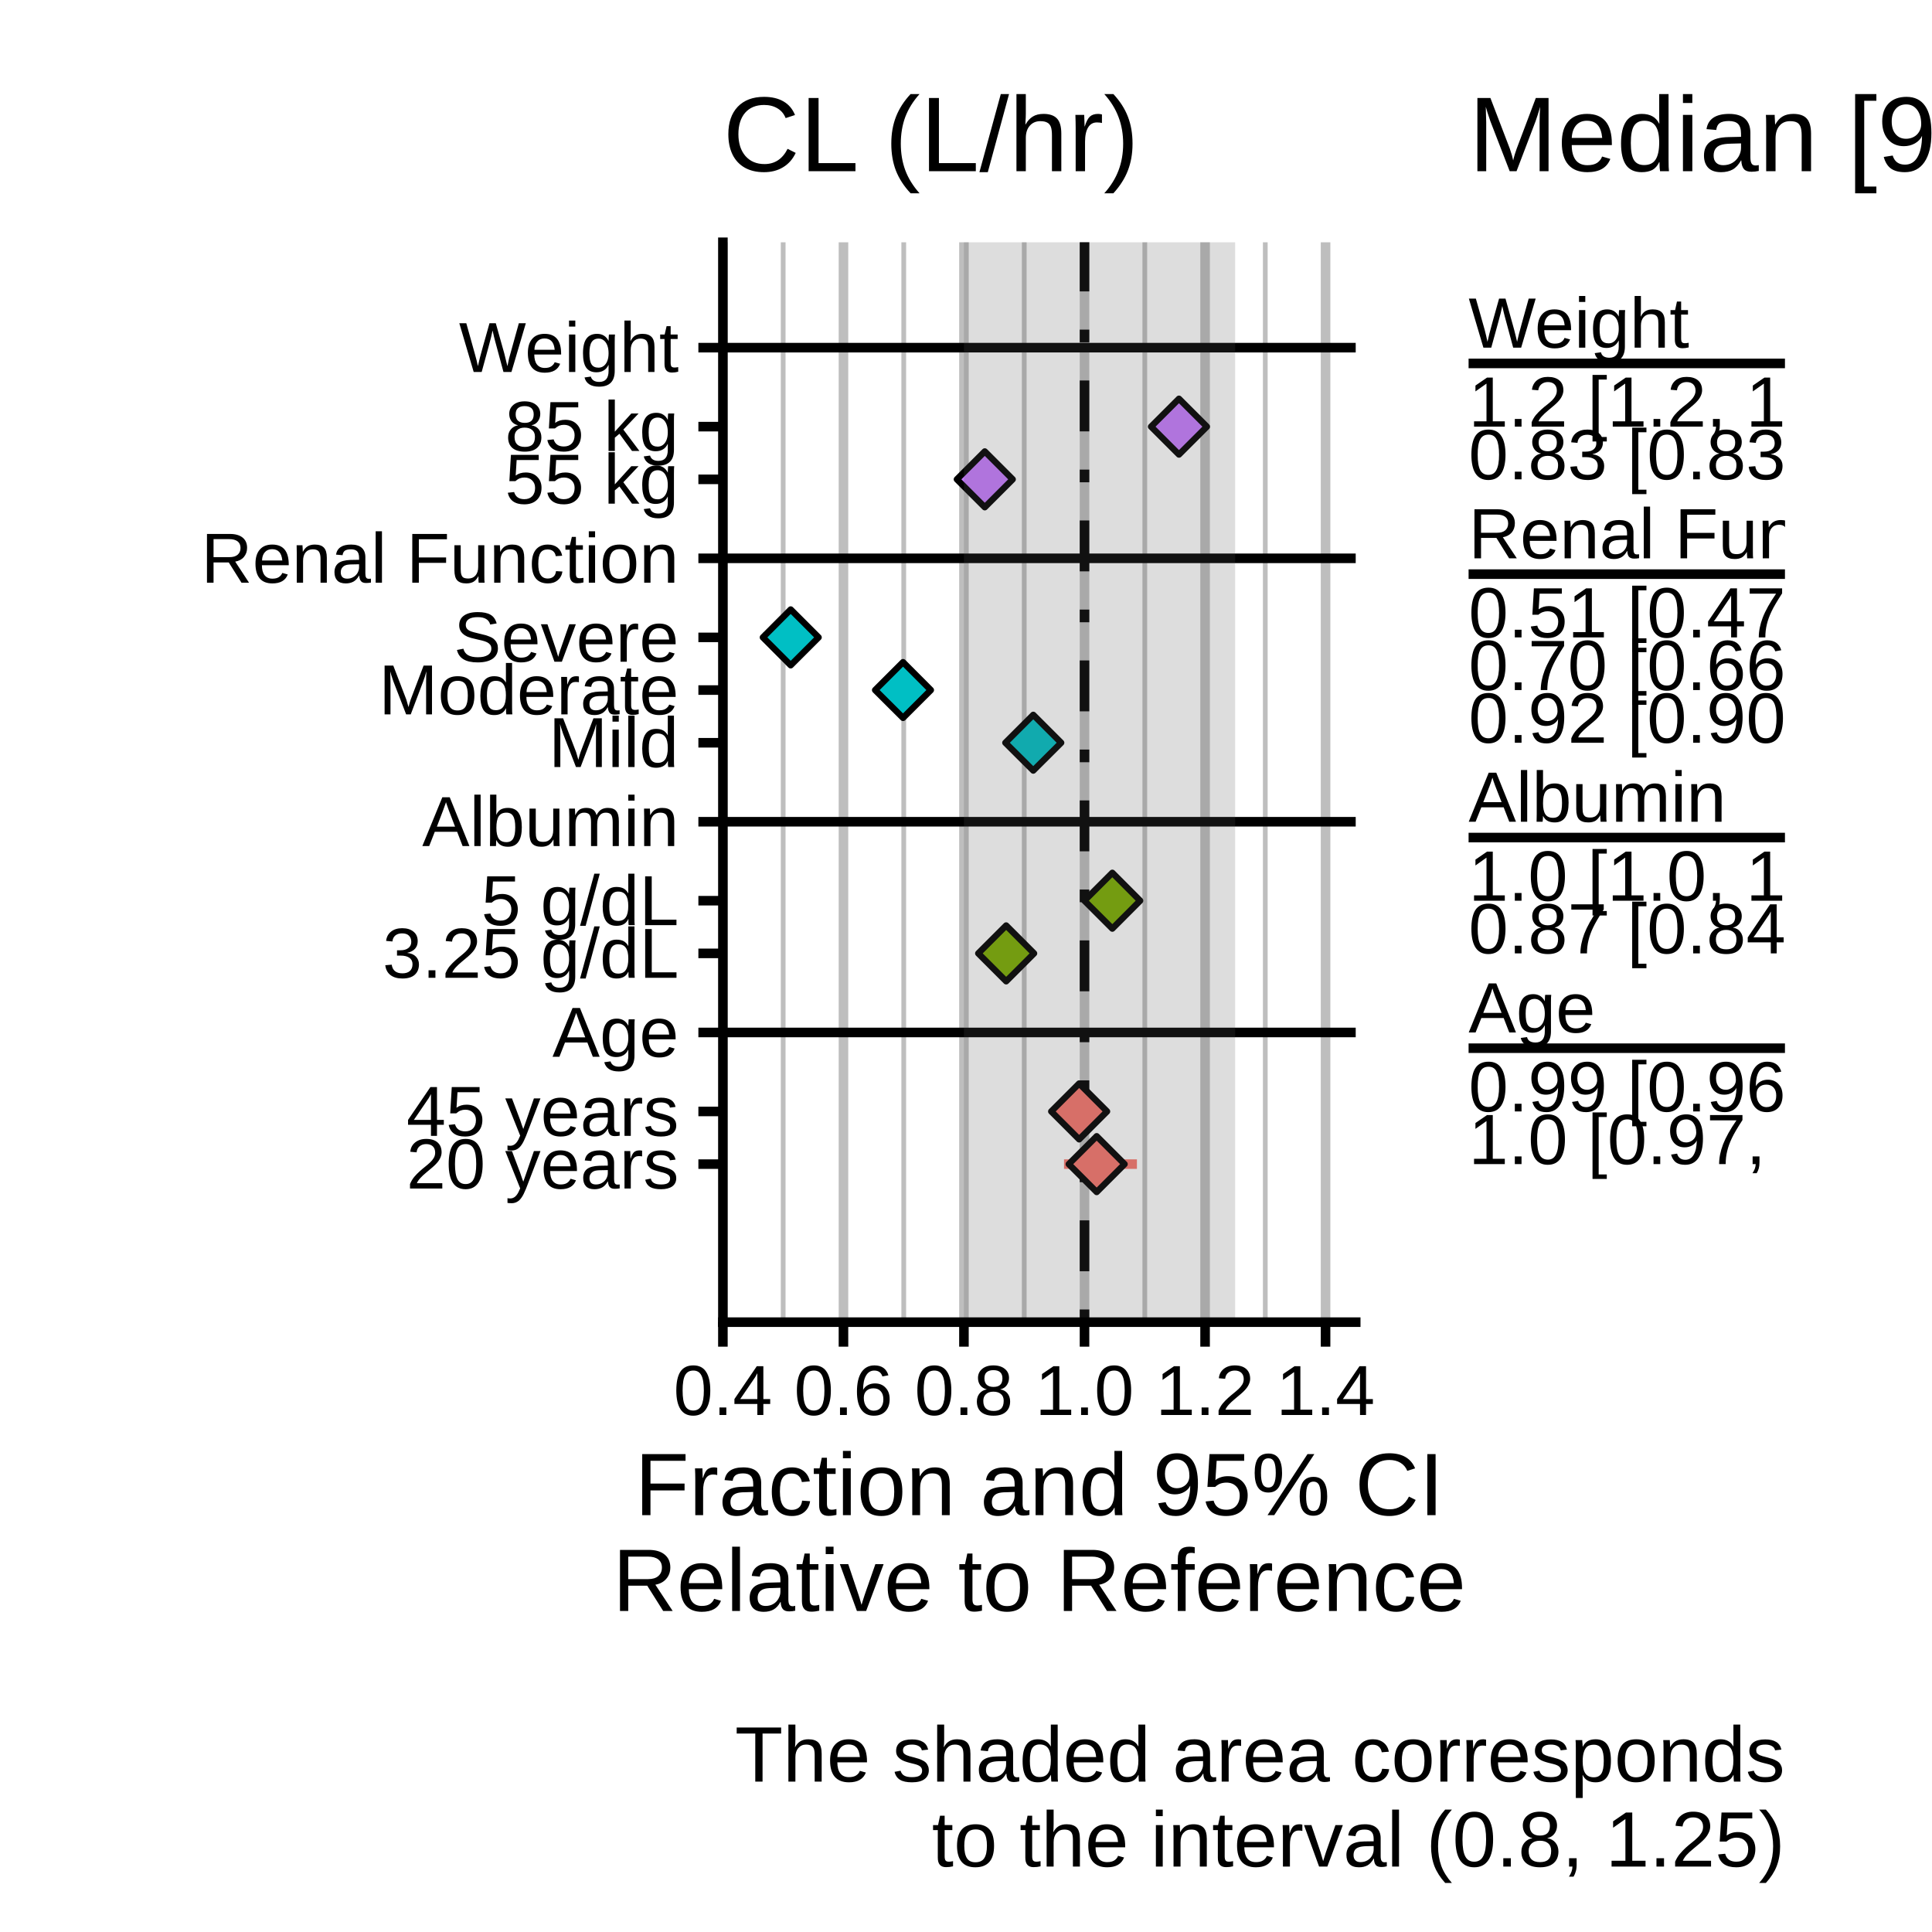
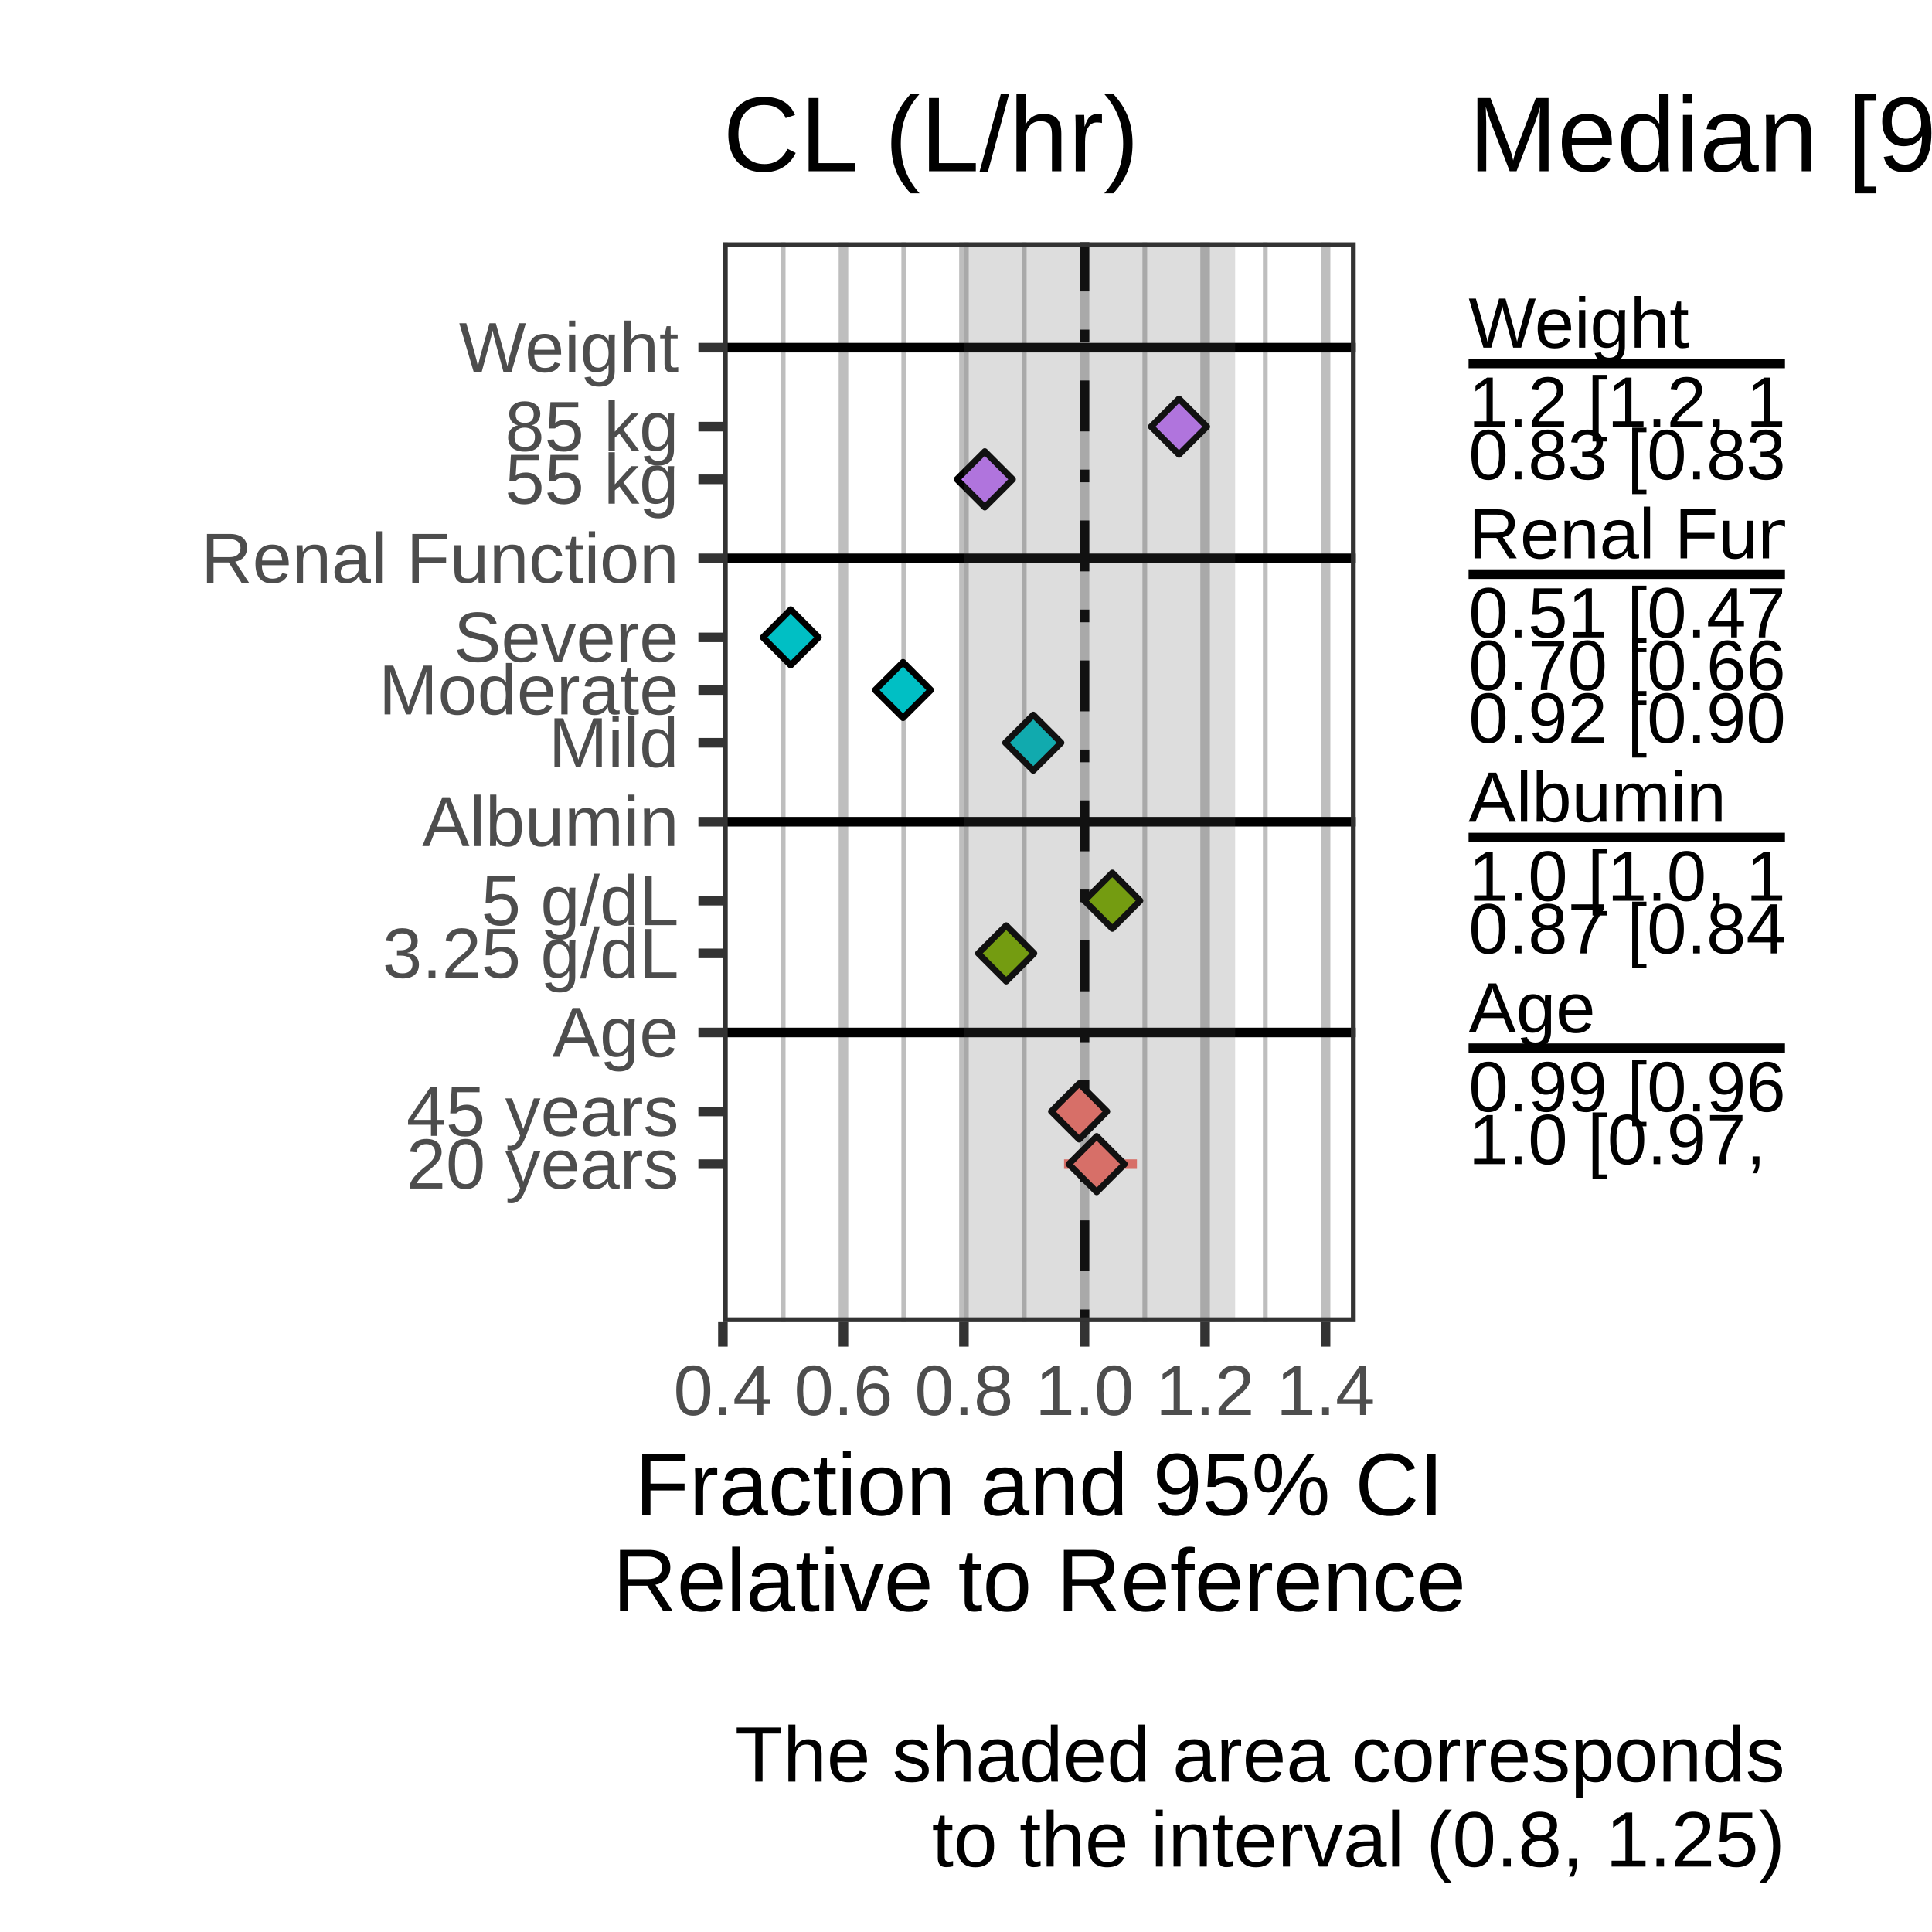
<svg xmlns="http://www.w3.org/2000/svg" width="216.00pt" height="216.00pt" viewBox="0 0 216.00 216.00">
  <g class="svglite">
    <defs>
      <style type="text/css">
    .svglite line, .svglite polyline, .svglite polygon, .svglite path, .svglite rect, .svglite circle {
      fill: none;
      stroke: #000000;
      stroke-linecap: round;
      stroke-linejoin: round;
      stroke-miterlimit: 10.00;
    }
    .svglite text {
      white-space: pre;
    }
    .svglite g.glyphgroup path {
      fill: inherit;
      stroke: none;
    }
  </style>
    </defs>
    <rect width="100%" height="100%" style="stroke: none; fill: #FFFFFF;" />
    <defs>
      <clipPath id="cpMC4wMHwyMTYuMDB8MC4wMHwyMTYuMDA=">
        <rect x="0.00" y="0.00" width="216.00" height="216.00" />
      </clipPath>
    </defs>
    <g clip-path="url(#cpMC4wMHwyMTYuMDB8MC4wMHwyMTYuMDA=)">
      <rect x="0.00" y="0.00" width="216.00" height="216.00" style="stroke-width: 1.07; stroke: #FFFFFF; fill: #FFFFFF;" />
    </g>
    <defs>
      <clipPath id="cpODAuODJ8MTk5LjU2fDI3LjA5fDE0Ny44Mg==">
        <rect x="80.82" y="27.09" width="118.74" height="120.73" />
      </clipPath>
    </defs>
    <g clip-path="url(#cpODAuODJ8MTk5LjU2fDI3LjA5fDE0Ny44Mg==)">
</g>
    <g clip-path="url(#cpMC4wMHwyMTYuMDB8MC4wMHwyMTYuMDA=)">
</g>
    <g clip-path="url(#cpODAuODJ8MTk5LjU2fDI3LjA5fDE0Ny44Mg==)">
</g>
    <g clip-path="url(#cpMC4wMHwyMTYuMDB8MC4wMHwyMTYuMDA=)">
</g>
    <g clip-path="url(#cpODAuODJ8MTk5LjU2fDI3LjA5fDE0Ny44Mg==)">
</g>
    <g clip-path="url(#cpMC4wMHwyMTYuMDB8MC4wMHwyMTYuMDA=)">
</g>
    <defs>
      <clipPath id="cpNS40OHwxNTIuNTd8NS40OHwxODcuNjU=">
        <rect x="5.48" y="5.48" width="147.09" height="182.17" />
      </clipPath>
    </defs>
    <g clip-path="url(#cpNS40OHwxNTIuNTd8NS40OHwxODcuNjU=)">
      <rect x="5.48" y="5.48" width="147.09" height="182.17" style="stroke-width: 1.07; stroke: #FFFFFF; fill: #FFFFFF;" />
    </g>
    <g clip-path="url(#cpMC4wMHwyMTYuMDB8MC4wMHwyMTYuMDA=)">
</g>
    <defs>
      <clipPath id="cpMTUyLjU3fDIxMC41Mnw1LjQ4fDE4Ny42NQ==">
        <rect x="152.57" y="5.48" width="57.95" height="182.17" />
      </clipPath>
    </defs>
    <g clip-path="url(#cpMTUyLjU3fDIxMC41Mnw1LjQ4fDE4Ny42NQ==)">
      <rect x="152.57" y="5.48" width="57.95" height="182.17" style="stroke-width: 1.07; stroke: #FFFFFF; fill: #FFFFFF;" />
    </g>
    <g clip-path="url(#cpMC4wMHwyMTYuMDB8MC4wMHwyMTYuMDA=)">
</g>
    <defs>
      <clipPath id="cpODAuODJ8MTUxLjU3fDI3LjA5fDE0Ny44Mg==">
        <rect x="80.82" y="27.09" width="70.75" height="120.73" />
      </clipPath>
    </defs>
    <g clip-path="url(#cpODAuODJ8MTUxLjU3fDI3LjA5fDE0Ny44Mg==)">
      <rect x="80.82" y="27.09" width="70.75" height="120.73" style="stroke-width: 1.07; stroke: none; fill: #FFFFFF;" />
      <polyline points="87.56,147.82 87.56,27.09 " style="stroke-width: 0.53; stroke: #BEBEBE; stroke-linecap: butt;" />
      <polyline points="101.04,147.82 101.04,27.09 " style="stroke-width: 0.53; stroke: #BEBEBE; stroke-linecap: butt;" />
      <polyline points="114.51,147.82 114.51,27.09 " style="stroke-width: 0.53; stroke: #BEBEBE; stroke-linecap: butt;" />
      <polyline points="127.99,147.82 127.99,27.09 " style="stroke-width: 0.53; stroke: #BEBEBE; stroke-linecap: butt;" />
      <polyline points="141.46,147.82 141.46,27.09 " style="stroke-width: 0.53; stroke: #BEBEBE; stroke-linecap: butt;" />
      <polyline points="80.82,147.82 80.82,27.09 " style="stroke-width: 1.07; stroke: #BEBEBE; stroke-linecap: butt;" />
      <polyline points="94.30,147.82 94.30,27.09 " style="stroke-width: 1.07; stroke: #BEBEBE; stroke-linecap: butt;" />
      <polyline points="107.77,147.82 107.77,27.09 " style="stroke-width: 1.07; stroke: #BEBEBE; stroke-linecap: butt;" />
      <polyline points="121.25,147.82 121.25,27.09 " style="stroke-width: 1.07; stroke: #BEBEBE; stroke-linecap: butt;" />
      <polyline points="134.73,147.82 134.73,27.09 " style="stroke-width: 1.07; stroke: #BEBEBE; stroke-linecap: butt;" />
      <polyline points="148.20,147.82 148.20,27.09 " style="stroke-width: 1.07; stroke: #BEBEBE; stroke-linecap: butt;" />
      <line x1="121.25" y1="147.82" x2="121.25" y2="27.09" style="stroke-width: 1.07; stroke-dasharray: 1.42,4.27,5.69,4.27; stroke-linecap: butt;" />
      <polyline points="127.11,130.15 127.11,130.15 " style="stroke-width: 1.07; stroke: #F8766D; stroke-linecap: butt;" />
      <polyline points="127.11,130.15 118.96,130.15 " style="stroke-width: 1.07; stroke: #F8766D; stroke-linecap: butt;" />
      <polyline points="118.96,130.15 118.96,130.15 " style="stroke-width: 1.07; stroke: #F8766D; stroke-linecap: butt;" />
      <polyline points="122.30,124.26 122.30,124.26 " style="stroke-width: 1.07; stroke: #F8766D; stroke-linecap: butt;" />
      <polyline points="122.30,124.26 118.77,124.26 " style="stroke-width: 1.07; stroke: #F8766D; stroke-linecap: butt;" />
      <polyline points="118.77,124.26 118.77,124.26 " style="stroke-width: 1.07; stroke: #F8766D; stroke-linecap: butt;" />
      <polyline points="114.37,106.59 114.37,106.59 " style="stroke-width: 1.07; stroke: #7CAE00; stroke-linecap: butt;" />
      <polyline points="114.37,106.59 110.38,106.59 " style="stroke-width: 1.07; stroke: #7CAE00; stroke-linecap: butt;" />
      <polyline points="110.38,106.59 110.38,106.59 " style="stroke-width: 1.07; stroke: #7CAE00; stroke-linecap: butt;" />
      <polyline points="125.20,100.70 125.20,100.70 " style="stroke-width: 1.07; stroke: #7CAE00; stroke-linecap: butt;" />
      <polyline points="125.20,100.70 123.64,100.70 " style="stroke-width: 1.07; stroke: #7CAE00; stroke-linecap: butt;" />
      <polyline points="123.64,100.70 123.64,100.70 " style="stroke-width: 1.07; stroke: #7CAE00; stroke-linecap: butt;" />
      <polyline points="116.21,83.04 116.21,83.04 " style="stroke-width: 1.07; stroke: #00BFC4; stroke-linecap: butt;" />
      <polyline points="116.21,83.04 114.75,83.04 " style="stroke-width: 1.07; stroke: #00BFC4; stroke-linecap: butt;" />
      <polyline points="114.75,83.04 114.75,83.04 " style="stroke-width: 1.07; stroke: #00BFC4; stroke-linecap: butt;" />
      <polyline points="103.11,77.15 103.11,77.15 " style="stroke-width: 1.07; stroke: #00BFC4; stroke-linecap: butt;" />
      <polyline points="103.11,77.15 98.63,77.15 " style="stroke-width: 1.07; stroke: #00BFC4; stroke-linecap: butt;" />
      <polyline points="98.63,77.15 98.63,77.15 " style="stroke-width: 1.07; stroke: #00BFC4; stroke-linecap: butt;" />
      <polyline points="91.41,71.26 91.41,71.26 " style="stroke-width: 1.07; stroke: #00BFC4; stroke-linecap: butt;" />
      <polyline points="91.41,71.26 85.29,71.26 " style="stroke-width: 1.07; stroke: #00BFC4; stroke-linecap: butt;" />
      <polyline points="85.29,71.26 85.29,71.26 " style="stroke-width: 1.07; stroke: #00BFC4; stroke-linecap: butt;" />
      <polyline points="110.10,53.59 110.10,53.59 " style="stroke-width: 1.07; stroke: #C77CFF; stroke-linecap: butt;" />
      <polyline points="110.10,53.59 110.10,53.59 " style="stroke-width: 1.07; stroke: #C77CFF; stroke-linecap: butt;" />
      <polyline points="110.10,53.59 110.10,53.59 " style="stroke-width: 1.07; stroke: #C77CFF; stroke-linecap: butt;" />
      <polyline points="131.81,47.70 131.81,47.70 " style="stroke-width: 1.07; stroke: #C77CFF; stroke-linecap: butt;" />
      <polyline points="131.81,47.70 131.81,47.70 " style="stroke-width: 1.07; stroke: #C77CFF; stroke-linecap: butt;" />
      <polyline points="131.81,47.70 131.81,47.70 " style="stroke-width: 1.07; stroke: #C77CFF; stroke-linecap: butt;" />
      <polygon points="122.61,133.27 125.73,130.15 122.61,127.03 119.49,130.15 " style="stroke-width: 0.71; fill: #F8766D;" />
      <polygon points="120.65,127.38 123.77,124.26 120.65,121.14 117.53,124.26 " style="stroke-width: 0.71; fill: #F8766D;" />
      <polygon points="112.49,109.71 115.61,106.59 112.49,103.47 109.37,106.59 " style="stroke-width: 0.71; fill: #7CAE00;" />
      <polygon points="124.36,103.82 127.47,100.70 124.36,97.58 121.24,100.70 " style="stroke-width: 0.71; fill: #7CAE00;" />
      <polygon points="115.52,86.15 118.64,83.04 115.52,79.92 112.40,83.04 " style="stroke-width: 0.71; fill: #00BFC4;" />
      <polygon points="100.96,80.26 104.07,77.15 100.96,74.03 97.84,77.15 " style="stroke-width: 0.71; fill: #00BFC4;" />
      <polygon points="88.40,74.38 91.52,71.26 88.40,68.14 85.29,71.26 " style="stroke-width: 0.71; fill: #00BFC4;" />
      <polygon points="110.10,56.71 113.22,53.59 110.10,50.47 106.98,53.59 " style="stroke-width: 0.71; fill: #C77CFF;" />
      <polygon points="131.81,50.82 134.93,47.70 131.81,44.58 128.69,47.70 " style="stroke-width: 0.71; fill: #C77CFF;" />
      <line x1="80.82" y1="38.87" x2="151.57" y2="38.87" style="stroke-width: 1.07; stroke-linecap: butt;" />
      <line x1="80.82" y1="62.42" x2="151.57" y2="62.42" style="stroke-width: 1.07; stroke-linecap: butt;" />
      <line x1="80.82" y1="91.87" x2="151.57" y2="91.87" style="stroke-width: 1.07; stroke-linecap: butt;" />
      <line x1="80.82" y1="115.43" x2="151.57" y2="115.43" style="stroke-width: 1.07; stroke-linecap: butt;" />
      <rect x="107.77" y="27.09" width="30.32" height="220.85" style="stroke-width: 1.07; stroke: none; stroke-linecap: butt; stroke-linejoin: miter; fill: #595959; fill-opacity: 0.20;" />
-     </g>
-     <g clip-path="url(#cpMC4wMHwyMTYuMDB8MC4wMHwyMTYuMDA=)">
-       <polyline points="80.82,147.82 80.82,27.09 " style="stroke-width: 1.07; stroke-linecap: square;" />
-       <text x="75.89" y="41.59" text-anchor="end" style="font-size: 7.94px; font-family: &quot;Liberation Sans&quot;;" textLength="24.52px" lengthAdjust="spacingAndGlyphs">Weight</text>
-       <text x="75.89" y="50.42" text-anchor="end" style="font-size: 7.94px; font-family: &quot;Liberation Sans&quot;;" textLength="19.39px" lengthAdjust="spacingAndGlyphs">85 kg</text>
-       <text x="75.89" y="56.31" text-anchor="end" style="font-size: 7.94px; font-family: &quot;Liberation Sans&quot;;" textLength="19.39px" lengthAdjust="spacingAndGlyphs">55 kg</text>
-       <text x="75.89" y="65.15" text-anchor="end" style="font-size: 7.94px; font-family: &quot;Liberation Sans&quot;;" textLength="53.31px" lengthAdjust="spacingAndGlyphs">Renal Function</text>
-       <text x="75.89" y="73.98" text-anchor="end" style="font-size: 7.94px; font-family: &quot;Liberation Sans&quot;;" textLength="25.11px" lengthAdjust="spacingAndGlyphs">Severe</text>
-       <text x="75.89" y="79.87" text-anchor="end" style="font-size: 7.94px; font-family: &quot;Liberation Sans&quot;;" textLength="33.47px" lengthAdjust="spacingAndGlyphs">Moderate</text>
-       <text x="75.89" y="85.76" text-anchor="end" style="font-size: 7.94px; font-family: &quot;Liberation Sans&quot;;" textLength="14.53px" lengthAdjust="spacingAndGlyphs">Mild</text>
-       <text x="75.89" y="94.59" text-anchor="end" style="font-size: 7.94px; font-family: &quot;Liberation Sans&quot;;" textLength="28.62px" lengthAdjust="spacingAndGlyphs">Albumin</text>
-       <text x="75.89" y="103.43" text-anchor="end" style="font-size: 7.94px; font-family: &quot;Liberation Sans&quot;;" textLength="22.03px" lengthAdjust="spacingAndGlyphs">5 g/dL</text>
-       <text x="75.89" y="109.32" text-anchor="end" style="font-size: 7.94px; font-family: &quot;Liberation Sans&quot;;" textLength="33.05px" lengthAdjust="spacingAndGlyphs">3.25 g/dL</text>
-       <text x="75.89" y="118.15" text-anchor="end" style="font-size: 7.94px; font-family: &quot;Liberation Sans&quot;;" textLength="14.09px" lengthAdjust="spacingAndGlyphs">Age</text>
-       <text x="75.89" y="126.99" text-anchor="end" style="font-size: 7.94px; font-family: &quot;Liberation Sans&quot;;" textLength="30.41px" lengthAdjust="spacingAndGlyphs">45 years</text>
-       <text x="75.89" y="132.88" text-anchor="end" style="font-size: 7.94px; font-family: &quot;Liberation Sans&quot;;" textLength="30.41px" lengthAdjust="spacingAndGlyphs">20 years</text>
-       <polyline points="78.08,38.87 80.82,38.87 " style="stroke-width: 1.07; stroke-linecap: butt;" />
-       <polyline points="78.08,47.70 80.82,47.70 " style="stroke-width: 1.07; stroke-linecap: butt;" />
-       <polyline points="78.08,53.59 80.82,53.59 " style="stroke-width: 1.07; stroke-linecap: butt;" />
-       <polyline points="78.08,62.42 80.82,62.42 " style="stroke-width: 1.07; stroke-linecap: butt;" />
-       <polyline points="78.08,71.26 80.82,71.26 " style="stroke-width: 1.07; stroke-linecap: butt;" />
-       <polyline points="78.08,77.15 80.82,77.15 " style="stroke-width: 1.07; stroke-linecap: butt;" />
-       <polyline points="78.08,83.04 80.82,83.04 " style="stroke-width: 1.07; stroke-linecap: butt;" />
-       <polyline points="78.08,91.87 80.82,91.87 " style="stroke-width: 1.07; stroke-linecap: butt;" />
-       <polyline points="78.08,100.70 80.82,100.70 " style="stroke-width: 1.07; stroke-linecap: butt;" />
-       <polyline points="78.08,106.59 80.82,106.59 " style="stroke-width: 1.07; stroke-linecap: butt;" />
-       <polyline points="78.08,115.43 80.82,115.43 " style="stroke-width: 1.07; stroke-linecap: butt;" />
-       <polyline points="78.08,124.26 80.82,124.26 " style="stroke-width: 1.07; stroke-linecap: butt;" />
-       <polyline points="78.08,130.15 80.82,130.15 " style="stroke-width: 1.07; stroke-linecap: butt;" />
-       <polyline points="80.82,147.82 151.57,147.82 " style="stroke-width: 1.07; stroke-linecap: square;" />
-       <polyline points="80.82,150.56 80.82,147.82 " style="stroke-width: 1.07; stroke-linecap: butt;" />
-       <polyline points="94.30,150.56 94.30,147.82 " style="stroke-width: 1.07; stroke-linecap: butt;" />
-       <polyline points="107.77,150.56 107.77,147.82 " style="stroke-width: 1.07; stroke-linecap: butt;" />
-       <polyline points="121.25,150.56 121.25,147.82 " style="stroke-width: 1.07; stroke-linecap: butt;" />
-       <polyline points="134.73,150.56 134.73,147.82 " style="stroke-width: 1.07; stroke-linecap: butt;" />
-       <polyline points="148.20,150.56 148.20,147.82 " style="stroke-width: 1.07; stroke-linecap: butt;" />
-       <text x="80.82" y="158.20" text-anchor="middle" style="font-size: 7.94px; font-family: &quot;Liberation Sans&quot;;" textLength="11.02px" lengthAdjust="spacingAndGlyphs">0.4</text>
-       <text x="94.30" y="158.20" text-anchor="middle" style="font-size: 7.94px; font-family: &quot;Liberation Sans&quot;;" textLength="11.02px" lengthAdjust="spacingAndGlyphs">0.6</text>
-       <text x="107.77" y="158.20" text-anchor="middle" style="font-size: 7.94px; font-family: &quot;Liberation Sans&quot;;" textLength="11.02px" lengthAdjust="spacingAndGlyphs">0.8</text>
-       <text x="121.25" y="158.20" text-anchor="middle" style="font-size: 7.94px; font-family: &quot;Liberation Sans&quot;;" textLength="11.02px" lengthAdjust="spacingAndGlyphs">1.0</text>
-       <text x="134.73" y="158.20" text-anchor="middle" style="font-size: 7.94px; font-family: &quot;Liberation Sans&quot;;" textLength="11.02px" lengthAdjust="spacingAndGlyphs">1.2</text>
-       <text x="148.20" y="158.20" text-anchor="middle" style="font-size: 7.94px; font-family: &quot;Liberation Sans&quot;;" textLength="11.02px" lengthAdjust="spacingAndGlyphs">1.4</text>
+       <rect x="80.82" y="27.09" width="70.75" height="120.73" style="stroke-width: 1.07; stroke: #333333;" />
+     </g>
+     <g clip-path="url(#cpMC4wMHwyMTYuMDB8MC4wMHwyMTYuMDA=)">
+       <text x="75.89" y="41.59" text-anchor="end" style="font-size: 7.94px;fill: #4D4D4D; font-family: &quot;Liberation Sans&quot;;" textLength="24.52px" lengthAdjust="spacingAndGlyphs">Weight</text>
+       <text x="75.89" y="50.42" text-anchor="end" style="font-size: 7.94px;fill: #4D4D4D; font-family: &quot;Liberation Sans&quot;;" textLength="19.39px" lengthAdjust="spacingAndGlyphs">85 kg</text>
+       <text x="75.89" y="56.31" text-anchor="end" style="font-size: 7.94px;fill: #4D4D4D; font-family: &quot;Liberation Sans&quot;;" textLength="19.39px" lengthAdjust="spacingAndGlyphs">55 kg</text>
+       <text x="75.89" y="65.15" text-anchor="end" style="font-size: 7.94px;fill: #4D4D4D; font-family: &quot;Liberation Sans&quot;;" textLength="53.31px" lengthAdjust="spacingAndGlyphs">Renal Function</text>
+       <text x="75.89" y="73.98" text-anchor="end" style="font-size: 7.94px;fill: #4D4D4D; font-family: &quot;Liberation Sans&quot;;" textLength="25.11px" lengthAdjust="spacingAndGlyphs">Severe</text>
+       <text x="75.89" y="79.87" text-anchor="end" style="font-size: 7.94px;fill: #4D4D4D; font-family: &quot;Liberation Sans&quot;;" textLength="33.47px" lengthAdjust="spacingAndGlyphs">Moderate</text>
+       <text x="75.89" y="85.76" text-anchor="end" style="font-size: 7.94px;fill: #4D4D4D; font-family: &quot;Liberation Sans&quot;;" textLength="14.53px" lengthAdjust="spacingAndGlyphs">Mild</text>
+       <text x="75.89" y="94.59" text-anchor="end" style="font-size: 7.94px;fill: #4D4D4D; font-family: &quot;Liberation Sans&quot;;" textLength="28.62px" lengthAdjust="spacingAndGlyphs">Albumin</text>
+       <text x="75.89" y="103.43" text-anchor="end" style="font-size: 7.94px;fill: #4D4D4D; font-family: &quot;Liberation Sans&quot;;" textLength="22.03px" lengthAdjust="spacingAndGlyphs">5 g/dL</text>
+       <text x="75.89" y="109.32" text-anchor="end" style="font-size: 7.94px;fill: #4D4D4D; font-family: &quot;Liberation Sans&quot;;" textLength="33.05px" lengthAdjust="spacingAndGlyphs">3.25 g/dL</text>
+       <text x="75.89" y="118.15" text-anchor="end" style="font-size: 7.94px;fill: #4D4D4D; font-family: &quot;Liberation Sans&quot;;" textLength="14.09px" lengthAdjust="spacingAndGlyphs">Age</text>
+       <text x="75.89" y="126.99" text-anchor="end" style="font-size: 7.94px;fill: #4D4D4D; font-family: &quot;Liberation Sans&quot;;" textLength="30.41px" lengthAdjust="spacingAndGlyphs">45 years</text>
+       <text x="75.89" y="132.88" text-anchor="end" style="font-size: 7.94px;fill: #4D4D4D; font-family: &quot;Liberation Sans&quot;;" textLength="30.41px" lengthAdjust="spacingAndGlyphs">20 years</text>
+       <polyline points="78.08,38.87 80.82,38.87 " style="stroke-width: 1.07; stroke: #333333; stroke-linecap: butt;" />
+       <polyline points="78.08,47.70 80.82,47.70 " style="stroke-width: 1.07; stroke: #333333; stroke-linecap: butt;" />
+       <polyline points="78.08,53.59 80.82,53.59 " style="stroke-width: 1.07; stroke: #333333; stroke-linecap: butt;" />
+       <polyline points="78.08,62.42 80.82,62.42 " style="stroke-width: 1.07; stroke: #333333; stroke-linecap: butt;" />
+       <polyline points="78.08,71.26 80.82,71.26 " style="stroke-width: 1.07; stroke: #333333; stroke-linecap: butt;" />
+       <polyline points="78.08,77.15 80.82,77.15 " style="stroke-width: 1.07; stroke: #333333; stroke-linecap: butt;" />
+       <polyline points="78.08,83.04 80.82,83.04 " style="stroke-width: 1.07; stroke: #333333; stroke-linecap: butt;" />
+       <polyline points="78.08,91.87 80.82,91.87 " style="stroke-width: 1.07; stroke: #333333; stroke-linecap: butt;" />
+       <polyline points="78.08,100.70 80.82,100.70 " style="stroke-width: 1.07; stroke: #333333; stroke-linecap: butt;" />
+       <polyline points="78.08,106.59 80.82,106.59 " style="stroke-width: 1.07; stroke: #333333; stroke-linecap: butt;" />
+       <polyline points="78.08,115.43 80.82,115.43 " style="stroke-width: 1.07; stroke: #333333; stroke-linecap: butt;" />
+       <polyline points="78.08,124.26 80.82,124.26 " style="stroke-width: 1.07; stroke: #333333; stroke-linecap: butt;" />
+       <polyline points="78.08,130.15 80.82,130.15 " style="stroke-width: 1.07; stroke: #333333; stroke-linecap: butt;" />
+       <polyline points="80.82,150.56 80.82,147.82 " style="stroke-width: 1.07; stroke: #333333; stroke-linecap: butt;" />
+       <polyline points="94.30,150.56 94.30,147.82 " style="stroke-width: 1.07; stroke: #333333; stroke-linecap: butt;" />
+       <polyline points="107.77,150.56 107.77,147.82 " style="stroke-width: 1.07; stroke: #333333; stroke-linecap: butt;" />
+       <polyline points="121.25,150.56 121.25,147.82 " style="stroke-width: 1.07; stroke: #333333; stroke-linecap: butt;" />
+       <polyline points="134.73,150.56 134.73,147.82 " style="stroke-width: 1.07; stroke: #333333; stroke-linecap: butt;" />
+       <polyline points="148.20,150.56 148.20,147.82 " style="stroke-width: 1.07; stroke: #333333; stroke-linecap: butt;" />
+       <text x="80.82" y="158.20" text-anchor="middle" style="font-size: 7.94px;fill: #4D4D4D; font-family: &quot;Liberation Sans&quot;;" textLength="11.02px" lengthAdjust="spacingAndGlyphs">0.4</text>
+       <text x="94.30" y="158.20" text-anchor="middle" style="font-size: 7.94px;fill: #4D4D4D; font-family: &quot;Liberation Sans&quot;;" textLength="11.02px" lengthAdjust="spacingAndGlyphs">0.6</text>
+       <text x="107.77" y="158.20" text-anchor="middle" style="font-size: 7.94px;fill: #4D4D4D; font-family: &quot;Liberation Sans&quot;;" textLength="11.02px" lengthAdjust="spacingAndGlyphs">0.8</text>
+       <text x="121.25" y="158.20" text-anchor="middle" style="font-size: 7.94px;fill: #4D4D4D; font-family: &quot;Liberation Sans&quot;;" textLength="11.02px" lengthAdjust="spacingAndGlyphs">1.0</text>
+       <text x="134.73" y="158.20" text-anchor="middle" style="font-size: 7.94px;fill: #4D4D4D; font-family: &quot;Liberation Sans&quot;;" textLength="11.02px" lengthAdjust="spacingAndGlyphs">1.2</text>
+       <text x="148.20" y="158.20" text-anchor="middle" style="font-size: 7.94px;fill: #4D4D4D; font-family: &quot;Liberation Sans&quot;;" textLength="11.02px" lengthAdjust="spacingAndGlyphs">1.4</text>
      <text x="116.20" y="169.40" text-anchor="middle" style="font-size: 9.92px; font-family: &quot;Liberation Sans&quot;;" textLength="93.09px" lengthAdjust="spacingAndGlyphs">Fraction and 95% CI </text>
      <text x="116.20" y="180.11" text-anchor="middle" style="font-size: 9.92px; font-family: &quot;Liberation Sans&quot;;" textLength="95.31px" lengthAdjust="spacingAndGlyphs">Relative to Reference</text>
      <text x="80.82" y="19.14" style="font-size: 11.91px; font-family: &quot;Liberation Sans&quot;;" textLength="46.42px" lengthAdjust="spacingAndGlyphs">CL (L/hr)</text>
    </g>
    <defs>
      <clipPath id="cpMTY0LjE5fDE5OS41NnwyNy4wOXwxNDcuODI=">
        <rect x="164.19" y="27.09" width="35.38" height="120.73" />
      </clipPath>
    </defs>
    <g clip-path="url(#cpMTY0LjE5fDE5OS41NnwyNy4wOXwxNDcuODI=)">
      <rect x="164.19" y="27.09" width="35.38" height="120.73" style="stroke-width: 1.07; stroke: none; fill: #FFFFFF;" />
      <text x="164.19" y="38.87" style="font-size: 7.97px; font-family: &quot;Liberation Sans&quot;;" textLength="24.58px" lengthAdjust="spacingAndGlyphs">Weight</text>
      <text x="164.19" y="47.70" style="font-size: 7.97px; font-family: &quot;Liberation Sans&quot;;" textLength="44.16px" lengthAdjust="spacingAndGlyphs">1.2 [1.2, 1.2]</text>
      <text x="164.19" y="53.59" style="font-size: 7.97px; font-family: &quot;Liberation Sans&quot;;" textLength="57.42px" lengthAdjust="spacingAndGlyphs">0.83 [0.83, 0.83]</text>
      <text x="164.19" y="62.42" style="font-size: 7.97px; font-family: &quot;Liberation Sans&quot;;" textLength="53.48px" lengthAdjust="spacingAndGlyphs">Renal Function</text>
      <text x="164.19" y="71.26" style="font-size: 7.97px; font-family: &quot;Liberation Sans&quot;;" textLength="57.42px" lengthAdjust="spacingAndGlyphs">0.51 [0.47, 0.56]</text>
      <text x="164.19" y="77.15" style="font-size: 7.97px; font-family: &quot;Liberation Sans&quot;;" textLength="57.42px" lengthAdjust="spacingAndGlyphs">0.70 [0.66, 0.73]</text>
      <text x="164.19" y="83.04" style="font-size: 7.97px; font-family: &quot;Liberation Sans&quot;;" textLength="57.42px" lengthAdjust="spacingAndGlyphs">0.92 [0.90, 0.93]</text>
      <text x="164.19" y="91.87" style="font-size: 7.97px; font-family: &quot;Liberation Sans&quot;;" textLength="28.72px" lengthAdjust="spacingAndGlyphs">Albumin</text>
      <text x="164.19" y="100.70" style="font-size: 7.97px; font-family: &quot;Liberation Sans&quot;;" textLength="44.16px" lengthAdjust="spacingAndGlyphs">1.0 [1.0, 1.1]</text>
      <text x="164.19" y="106.59" style="font-size: 7.97px; font-family: &quot;Liberation Sans&quot;;" textLength="57.42px" lengthAdjust="spacingAndGlyphs">0.87 [0.84, 0.90]</text>
      <text x="164.19" y="115.43" style="font-size: 7.97px; font-family: &quot;Liberation Sans&quot;;" textLength="14.14px" lengthAdjust="spacingAndGlyphs">Age</text>
      <text x="164.19" y="124.26" style="font-size: 7.97px; font-family: &quot;Liberation Sans&quot;;" textLength="53.00px" lengthAdjust="spacingAndGlyphs">0.99 [0.96, 1.0]</text>
      <text x="164.19" y="130.15" style="font-size: 7.97px; font-family: &quot;Liberation Sans&quot;;" textLength="48.58px" lengthAdjust="spacingAndGlyphs">1.0 [0.97, 1.1]</text>
      <line x1="164.19" y1="40.63" x2="199.56" y2="40.63" style="stroke-width: 1.07; stroke-linecap: butt;" />
      <line x1="164.19" y1="64.19" x2="199.56" y2="64.19" style="stroke-width: 1.07; stroke-linecap: butt;" />
      <line x1="164.19" y1="93.64" x2="199.56" y2="93.64" style="stroke-width: 1.07; stroke-linecap: butt;" />
      <line x1="164.19" y1="117.19" x2="199.56" y2="117.19" style="stroke-width: 1.07; stroke-linecap: butt;" />
    </g>
    <g clip-path="url(#cpMC4wMHwyMTYuMDB8MC4wMHwyMTYuMDA=)">
      <polyline points="164.19,147.82 199.56,147.82 " style="stroke-width: 1.07; stroke: #FFFFFF; stroke-linecap: butt;" />
      <polyline points="164.19,150.56 164.19,147.82 " style="stroke-width: 1.07; stroke: #FFFFFF; stroke-linecap: butt;" />
      <polyline points="171.26,150.56 171.26,147.82 " style="stroke-width: 1.07; stroke: #FFFFFF; stroke-linecap: butt;" />
      <polyline points="178.34,150.56 178.34,147.82 " style="stroke-width: 1.07; stroke: #FFFFFF; stroke-linecap: butt;" />
      <polyline points="185.41,150.56 185.41,147.82 " style="stroke-width: 1.07; stroke: #FFFFFF; stroke-linecap: butt;" />
      <polyline points="192.49,150.56 192.49,147.82 " style="stroke-width: 1.07; stroke: #FFFFFF; stroke-linecap: butt;" />
      <polyline points="199.56,150.56 199.56,147.82 " style="stroke-width: 1.07; stroke: #FFFFFF; stroke-linecap: butt;" />
      <text x="164.19" y="158.20" text-anchor="middle" style="font-size: 7.94px;fill: #FFFFFF; font-family: &quot;Liberation Sans&quot;;" textLength="11.02px" lengthAdjust="spacingAndGlyphs">1.0</text>
      <text x="171.26" y="158.20" text-anchor="middle" style="font-size: 7.94px;fill: #FFFFFF; font-family: &quot;Liberation Sans&quot;;" textLength="11.02px" lengthAdjust="spacingAndGlyphs">1.1</text>
      <text x="178.34" y="158.20" text-anchor="middle" style="font-size: 7.94px;fill: #FFFFFF; font-family: &quot;Liberation Sans&quot;;" textLength="11.02px" lengthAdjust="spacingAndGlyphs">1.2</text>
      <text x="185.41" y="158.20" text-anchor="middle" style="font-size: 7.94px;fill: #FFFFFF; font-family: &quot;Liberation Sans&quot;;" textLength="11.02px" lengthAdjust="spacingAndGlyphs">1.3</text>
      <text x="192.49" y="158.20" text-anchor="middle" style="font-size: 7.94px;fill: #FFFFFF; font-family: &quot;Liberation Sans&quot;;" textLength="11.02px" lengthAdjust="spacingAndGlyphs">1.4</text>
      <text x="199.56" y="158.20" text-anchor="middle" style="font-size: 7.94px;fill: #FFFFFF; font-family: &quot;Liberation Sans&quot;;" textLength="11.02px" lengthAdjust="spacingAndGlyphs">1.5</text>
      <text x="164.19" y="19.14" style="font-size: 11.91px; font-family: &quot;Liberation Sans&quot;;" textLength="87.86px" lengthAdjust="spacingAndGlyphs">Median [95% CI]</text>
      <text x="199.56" y="199.19" text-anchor="end" style="font-size: 8.80px; font-family: &quot;Liberation Sans&quot;;" textLength="117.33px" lengthAdjust="spacingAndGlyphs">The shaded area corresponds</text>
      <text x="199.56" y="208.69" text-anchor="end" style="font-size: 8.80px; font-family: &quot;Liberation Sans&quot;;" textLength="141.56px" lengthAdjust="spacingAndGlyphs">                   to the interval (0.8, 1.25)</text>
    </g>
  </g>
</svg>
